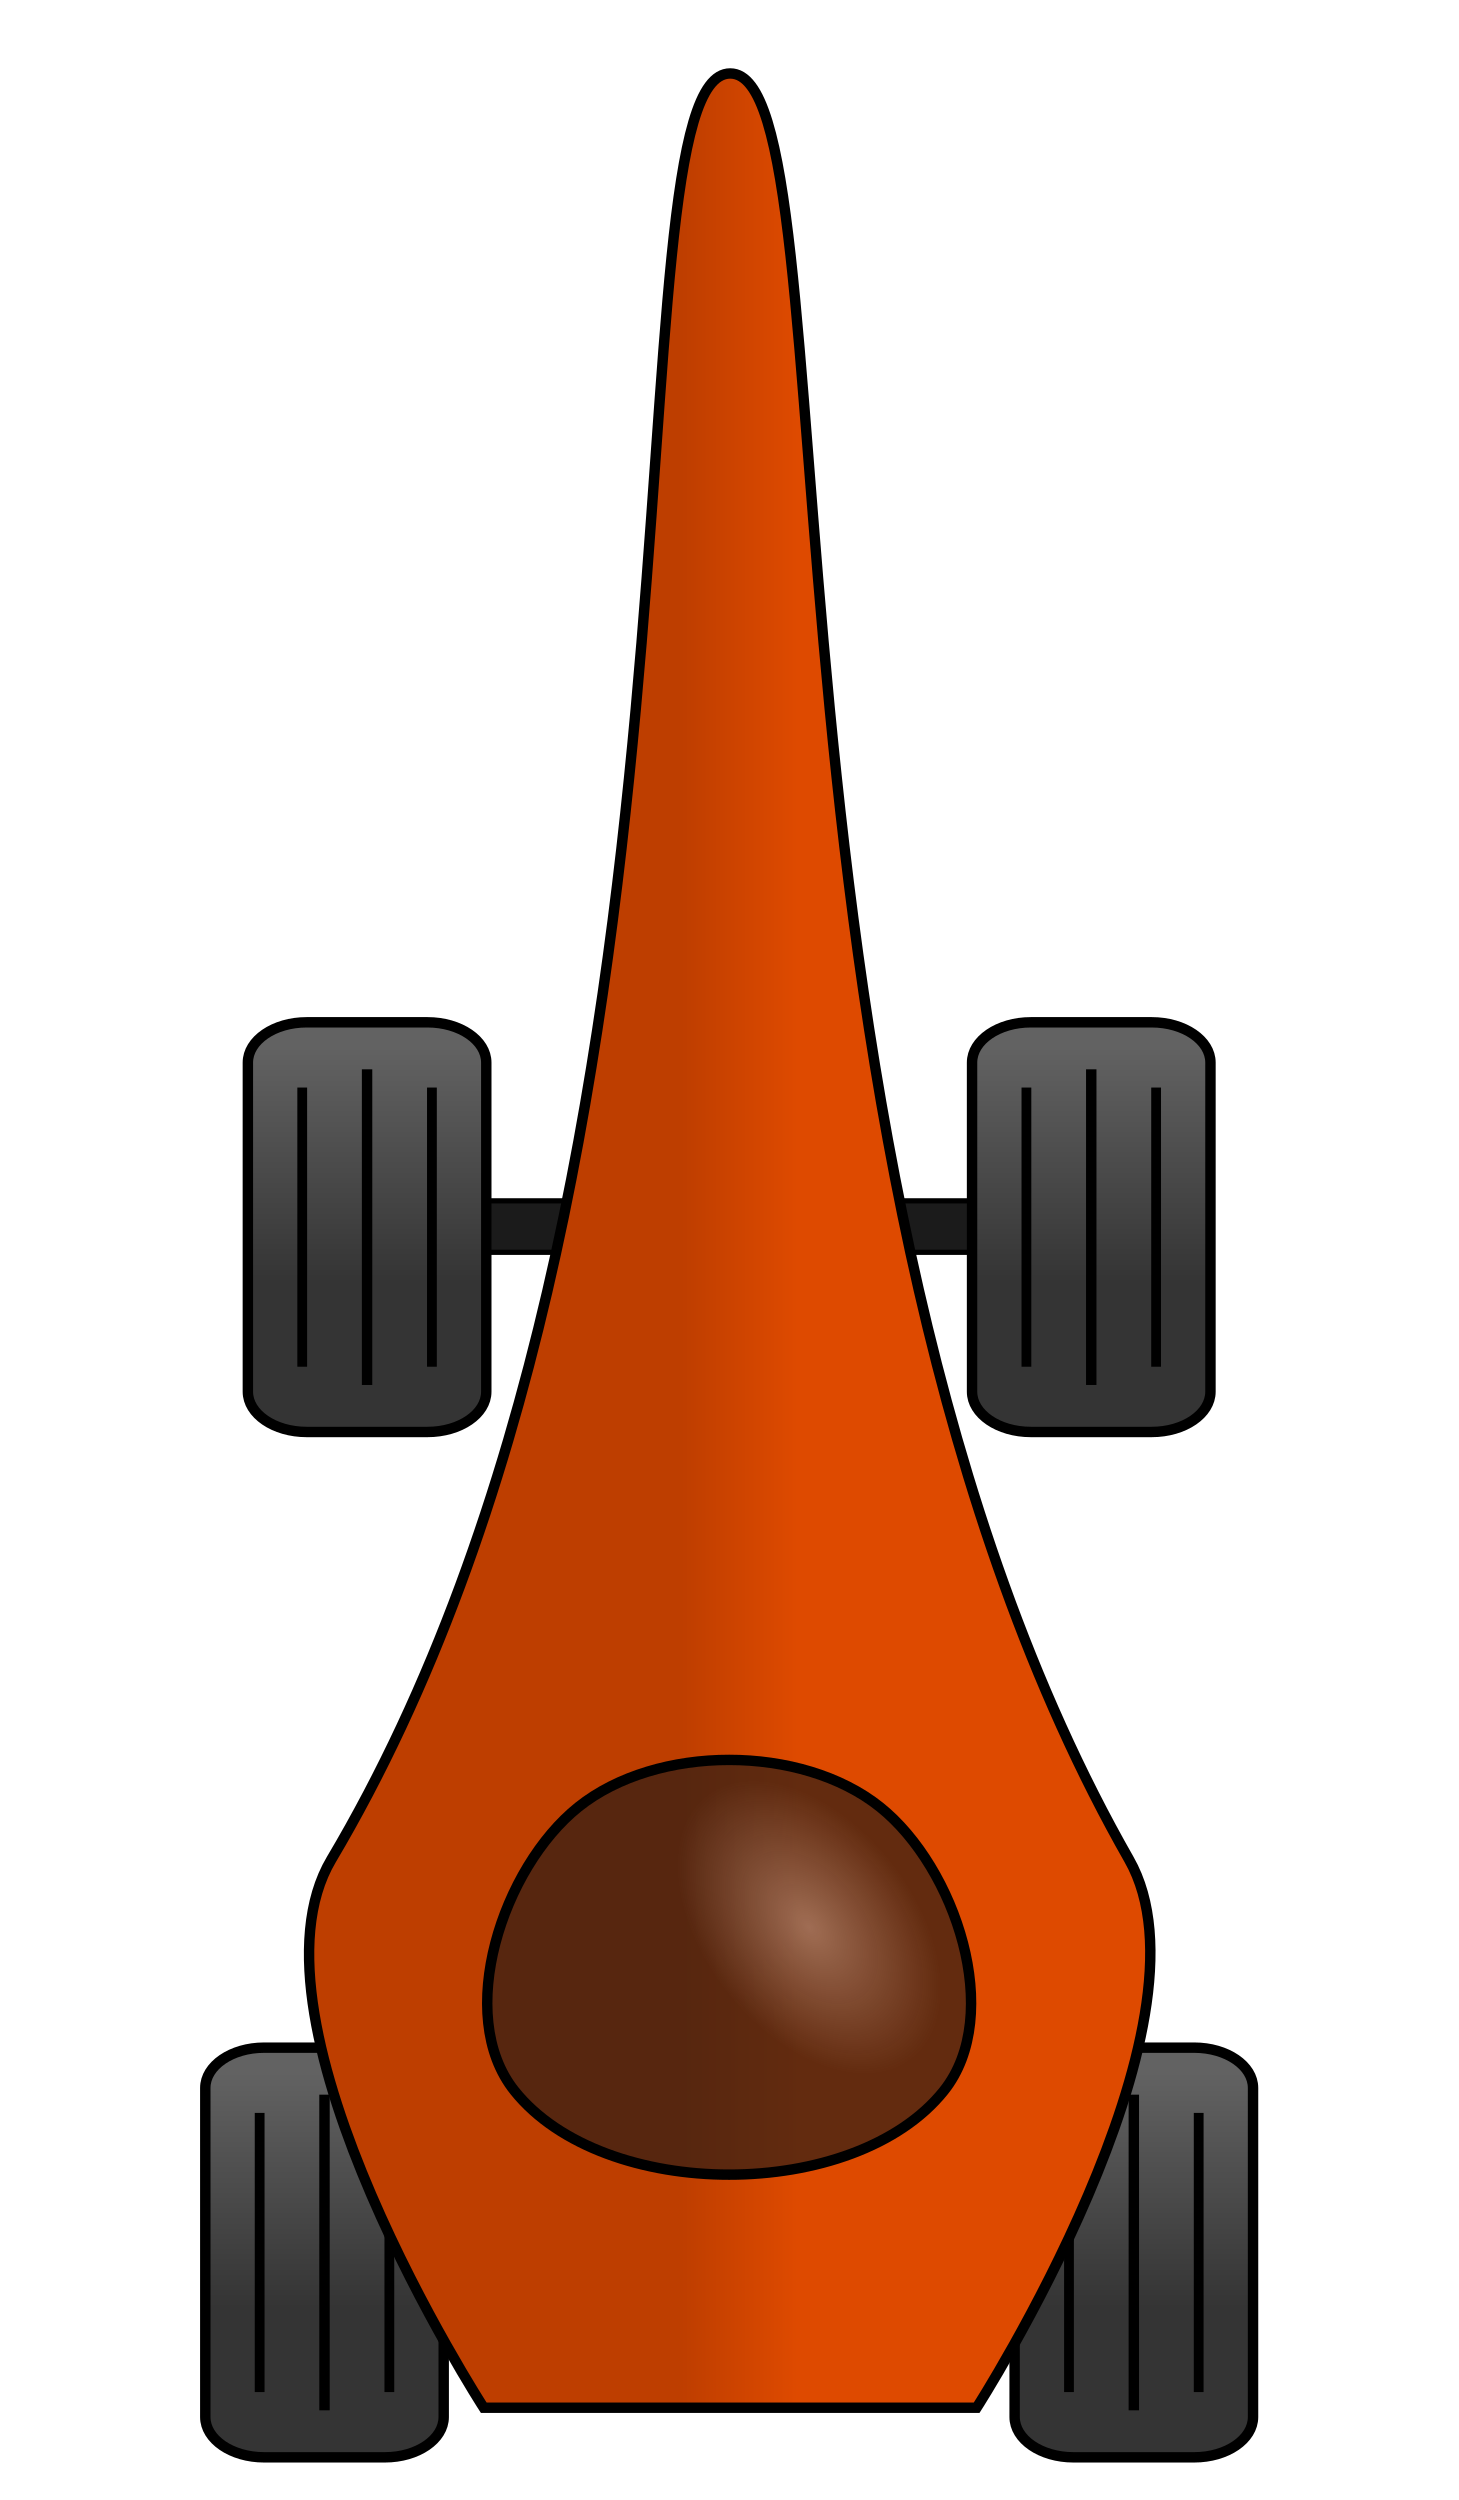
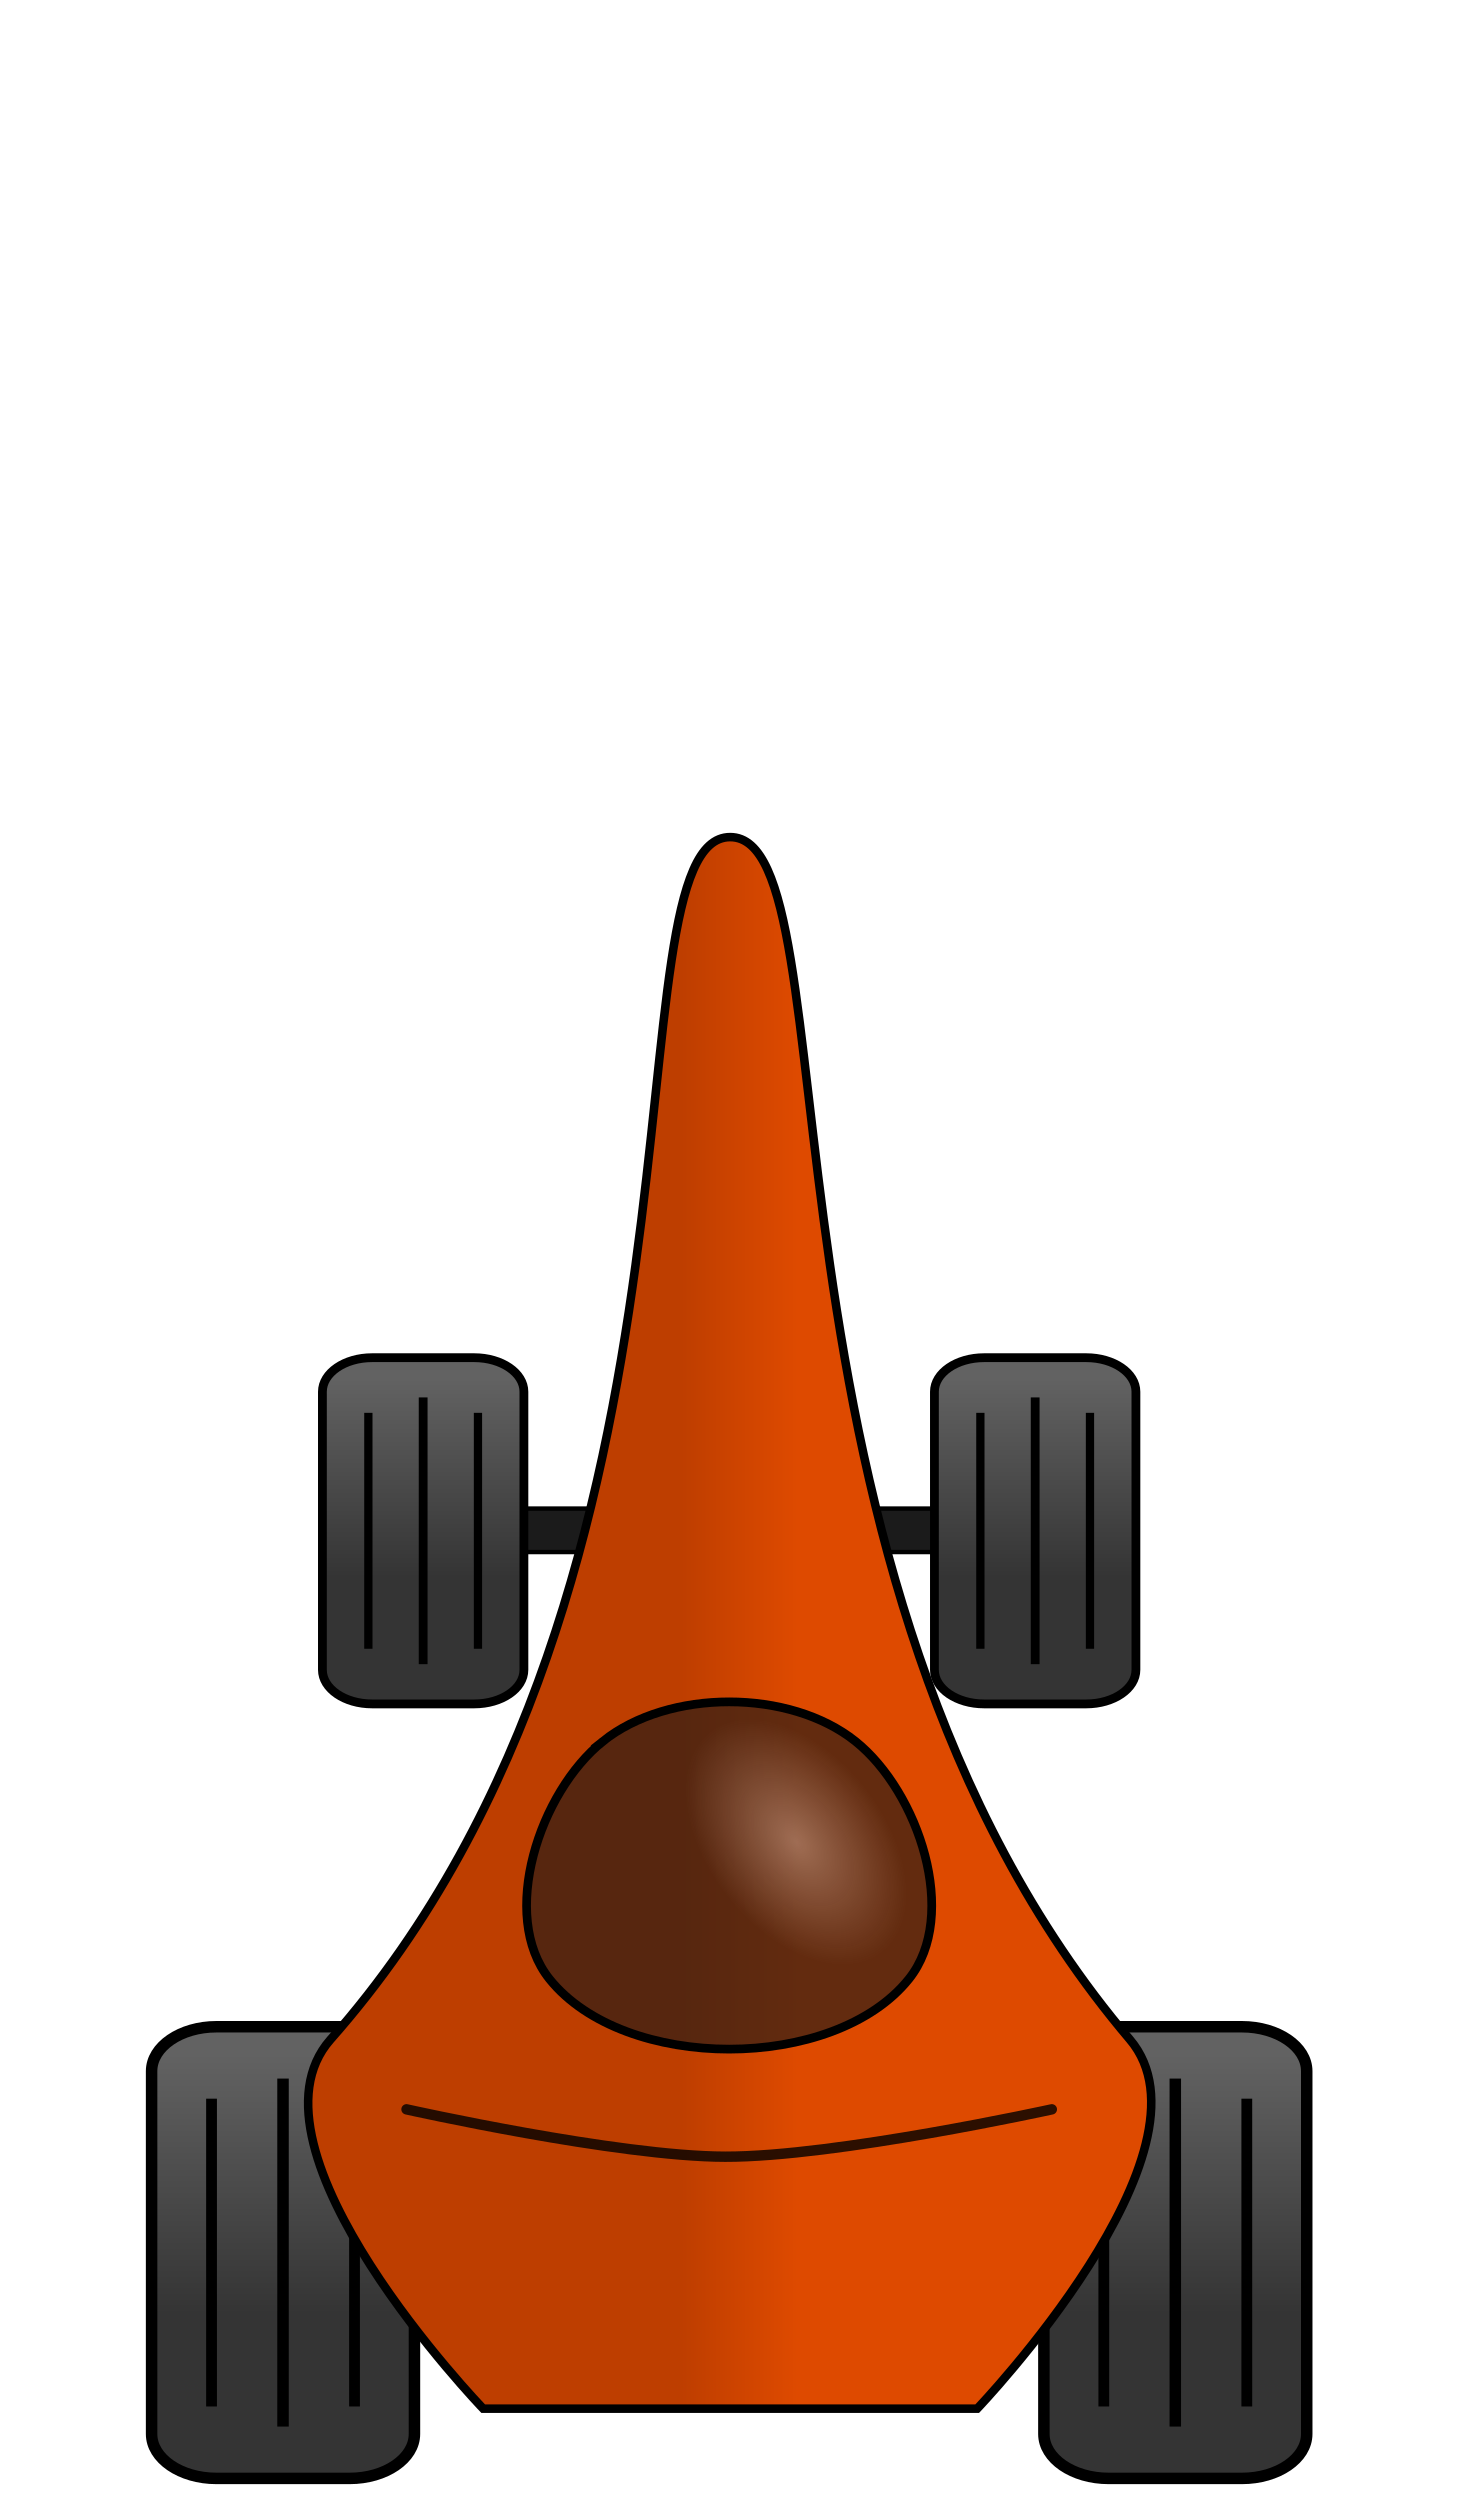
<svg xmlns="http://www.w3.org/2000/svg" xmlns:xlink="http://www.w3.org/1999/xlink" width="140mm" height="240mm" viewBox="0 0 140 240" version="1.1" id="svg1">
  <defs id="defs1">
    <linearGradient id="linearGradient11">
      <stop style="stop-color:#de4a00;stop-opacity:1;" offset="0" id="stop12" />
      <stop style="stop-color:#be3e00;stop-opacity:1;" offset="1" id="stop13" />
    </linearGradient>
    <linearGradient id="linearGradient10">
      <stop style="stop-color:#7f7f7f;stop-opacity:0.946;" offset="0" id="stop10" />
      <stop style="stop-color:#181818;stop-opacity:0.896;" offset="1" id="stop11" />
    </linearGradient>
    <linearGradient id="linearGradient1">
      <stop style="stop-color:#626262;stop-opacity:1;" offset="0" id="stop1" />
      <stop style="stop-color:#343434;stop-opacity:1;" offset="1" id="stop2" />
    </linearGradient>
    <linearGradient xlink:href="#linearGradient1" id="linearGradient2" x1="32.543" y1="98.484" x2="32.543" y2="121.049" gradientUnits="userSpaceOnUse" />
    <linearGradient xlink:href="#linearGradient1" id="linearGradient2-9" x1="32.543" y1="98.484" x2="32.543" y2="121.049" gradientUnits="userSpaceOnUse" />
    <linearGradient xlink:href="#linearGradient1" id="linearGradient8" gradientUnits="userSpaceOnUse" x1="32.543" y1="98.484" x2="32.543" y2="121.049" />
    <linearGradient xlink:href="#linearGradient1" id="linearGradient9" gradientUnits="userSpaceOnUse" x1="32.543" y1="98.484" x2="32.543" y2="121.049" />
-     <radialGradient xlink:href="#linearGradient10" id="radialGradient11" cx="114.808" cy="219.36" fx="114.808" fy="219.36" r="23.728" gradientTransform="matrix(0.417075,0.5343183,-0.3352666,0.2617004,138.3416,102.8239)" gradientUnits="userSpaceOnUse" />
-     <linearGradient xlink:href="#linearGradient11" id="linearGradient13" x1="111.599" y1="155.654" x2="100.441" y2="155.654" gradientUnits="userSpaceOnUse" />
+     <radialGradient xlink:href="#linearGradient10" id="radialGradient11" cx="114.808" cy="219.36" fx="114.808" fy="219.36" r="23.728" gradientTransform="matrix(0.3492334,0.4474059,-0.280732,0.2191321,132.9183,113.9536)" gradientUnits="userSpaceOnUse" />
+     <linearGradient xlink:href="#linearGradient11" id="linearGradient13" x1="111.599" y1="155.654" x2="100.441" y2="155.654" gradientUnits="userSpaceOnUse" gradientTransform="matrix(1.002216,0,0,0.673253,-0.2327721,87.55863)" />
  </defs>
  <g id="layer1">
    <g id="g15" transform="translate(-35,-36.55686)">
      <rect style="fill:#1b1b1b;fill-opacity:1;stroke:#000000;stroke-width:0.5;stroke-dasharray:none;stroke-opacity:1" id="rect14" width="71.629" height="4.941" x="69.186" y="250.295" ry="0" />
-       <rect style="fill:#1b1b1b;fill-opacity:1;stroke:#000000;stroke-width:0.5;stroke-dasharray:none;stroke-opacity:1" id="rect13" width="71.629" height="4.941" x="69.186" y="151.837" ry="0" />
-       <g id="g2" transform="translate(33.59265,137.0654)">
+       <rect style="fill:#1b1b1b;fill-opacity:1;stroke:#000000;stroke-width:0.423;stroke-dasharray:none;stroke-opacity:1" id="rect13" width="60.534" height="4.175" x="74.733" y="181.379" ry="0" />
+       <g id="g2" transform="matrix(1.102488,0,0,1.102488,26.27428,125.213)">
        <rect style="fill:url(#linearGradient2);fill-opacity:1;stroke:#000000;stroke-width:1;stroke-dasharray:none;stroke-opacity:1" id="rect1" width="22.888" height="39.329" x="21.115" y="96.066" ry="3.868" rx="5.641" />
        <path style="fill:#626262;fill-opacity:1;stroke:#000000;stroke-width:1;stroke-dasharray:none;stroke-opacity:1" d="m 32.559,100.579 v 30.303" id="path1" />
        <path style="fill:#626262;fill-opacity:1;stroke:#000000;stroke-width:0.94;stroke-dasharray:none;stroke-opacity:1" d="m 38.785,102.33 v 26.801" id="path1-3" />
        <path style="fill:#626262;fill-opacity:1;stroke:#000000;stroke-width:0.94;stroke-dasharray:none;stroke-opacity:1" d="m 26.334,102.33 v 26.801" id="path1-0" />
      </g>
-       <g id="g2-7" transform="translate(111.2889,137.0654)">
+       <g id="g2-7" transform="matrix(1.102488,0,0,1.102488,111.9334,125.213)">
        <rect style="fill:url(#linearGradient2-9);fill-opacity:1;stroke:#000000;stroke-width:1;stroke-dasharray:none;stroke-opacity:1" id="rect1-2" width="22.888" height="39.329" x="21.115" y="96.066" ry="3.868" rx="5.641" />
        <path style="fill:#626262;fill-opacity:1;stroke:#000000;stroke-width:1;stroke-dasharray:none;stroke-opacity:1" d="m 32.559,100.579 v 30.303" id="path1-36" />
        <path style="fill:#626262;fill-opacity:1;stroke:#000000;stroke-width:0.94;stroke-dasharray:none;stroke-opacity:1" d="m 38.785,102.33 v 26.801" id="path1-3-5" />
        <path style="fill:#626262;fill-opacity:1;stroke:#000000;stroke-width:0.94;stroke-dasharray:none;stroke-opacity:1" d="m 26.334,102.33 v 26.801" id="path1-0-5" />
      </g>
-       <g id="g5" transform="translate(37.67985,38.63179)">
+       <g id="g5" transform="matrix(0.8451069,0,0,0.8451069,48.10728,85.70882)">
        <rect style="fill:url(#linearGradient9);fill-opacity:1;stroke:#000000;stroke-width:1;stroke-dasharray:none;stroke-opacity:1" id="rect3" width="22.888" height="39.329" x="21.115" y="96.066" ry="3.868" rx="5.641" />
        <path style="fill:#626262;fill-opacity:1;stroke:#000000;stroke-width:1;stroke-dasharray:none;stroke-opacity:1" d="m 32.559,100.579 v 30.303" id="path3" />
        <path style="fill:#626262;fill-opacity:1;stroke:#000000;stroke-width:0.94;stroke-dasharray:none;stroke-opacity:1" d="m 38.785,102.33 v 26.801" id="path4" />
        <path style="fill:#626262;fill-opacity:1;stroke:#000000;stroke-width:0.94;stroke-dasharray:none;stroke-opacity:1" d="m 26.334,102.33 v 26.801" id="path5" />
      </g>
-       <g id="g8" transform="translate(107.2017,38.63179)">
+       <g id="g8" transform="matrix(0.8451069,0,0,0.8451069,106.8606,85.70882)">
        <rect style="fill:url(#linearGradient8);fill-opacity:1;stroke:#000000;stroke-width:1;stroke-dasharray:none;stroke-opacity:1" id="rect5" width="22.888" height="39.329" x="21.115" y="96.066" ry="3.868" rx="5.641" />
        <path style="fill:#626262;fill-opacity:1;stroke:#000000;stroke-width:1;stroke-dasharray:none;stroke-opacity:1" d="m 32.559,100.579 v 30.303" id="path6" />
        <path style="fill:#626262;fill-opacity:1;stroke:#000000;stroke-width:0.94;stroke-dasharray:none;stroke-opacity:1" d="m 38.785,102.33 v 26.801" id="path7" />
        <path style="fill:#626262;fill-opacity:1;stroke:#000000;stroke-width:0.94;stroke-dasharray:none;stroke-opacity:1" d="m 26.334,102.33 v 26.801" id="path8" />
      </g>
-       <path id="path9" style="fill:url(#linearGradient13);stroke:#000000;stroke-width:1;stroke-dasharray:none" d="m 105.099,43.609 c 12.131,0 0.569,105.285 38.283,171.449 9.018,15.821 -14.623,52.639 -14.623,52.639 H 81.438 c 0,0 -23.915,-36.978 -14.623,-52.639 C 105.799,149.353 92.968,43.609 105.099,43.609 Z" />
-       <path id="rect9" style="fill:url(#radialGradient11);fill-opacity:0.697;stroke:#000000" d="m 90.524,210.029 c 7.536,-6.029 21.415,-6.029 28.951,0 7.27,5.816 11.947,19.978 6.131,27.248 -8.582,10.727 -32.631,10.727 -41.213,0 -5.816,-7.27 -1.139,-21.432 6.131,-27.248 z" />
+       <path id="path9" style="fill:url(#linearGradient13);stroke:#000000;stroke-width:0.821;stroke-dasharray:none" d="m 105.099,116.919 c 12.158,0 0.57,70.883 38.368,115.429 9.038,10.652 -14.655,35.44 -14.655,35.44 H 81.386 c 0,0 -23.968,-24.895 -14.655,-35.44 39.07,-44.236 26.21,-115.429 38.368,-115.429 z" />
+       <path id="rect9" style="fill:url(#radialGradient11);fill-opacity:0.697;stroke:#000000;stroke-width:0.837" d="m 92.879,203.721 c 6.31,-5.048 17.932,-5.048 24.242,0 6.087,4.87 10.003,16.729 5.134,22.816 -7.186,8.982 -27.323,8.982 -34.509,0 -4.87,-6.087 -0.954,-17.946 5.134,-22.816 z" />
+       <path style="fill:none;stroke:#000000;stroke-width:1;stroke-linecap:round;stroke-linejoin:round;stroke-dasharray:none;stroke-opacity:0.804" d="m 74.027,239.054 c 0,0 20.284,4.529 30.594,4.547 10.56,0.019 31.352,-4.547 31.352,-4.547" id="path2" />
    </g>
  </g>
</svg>
